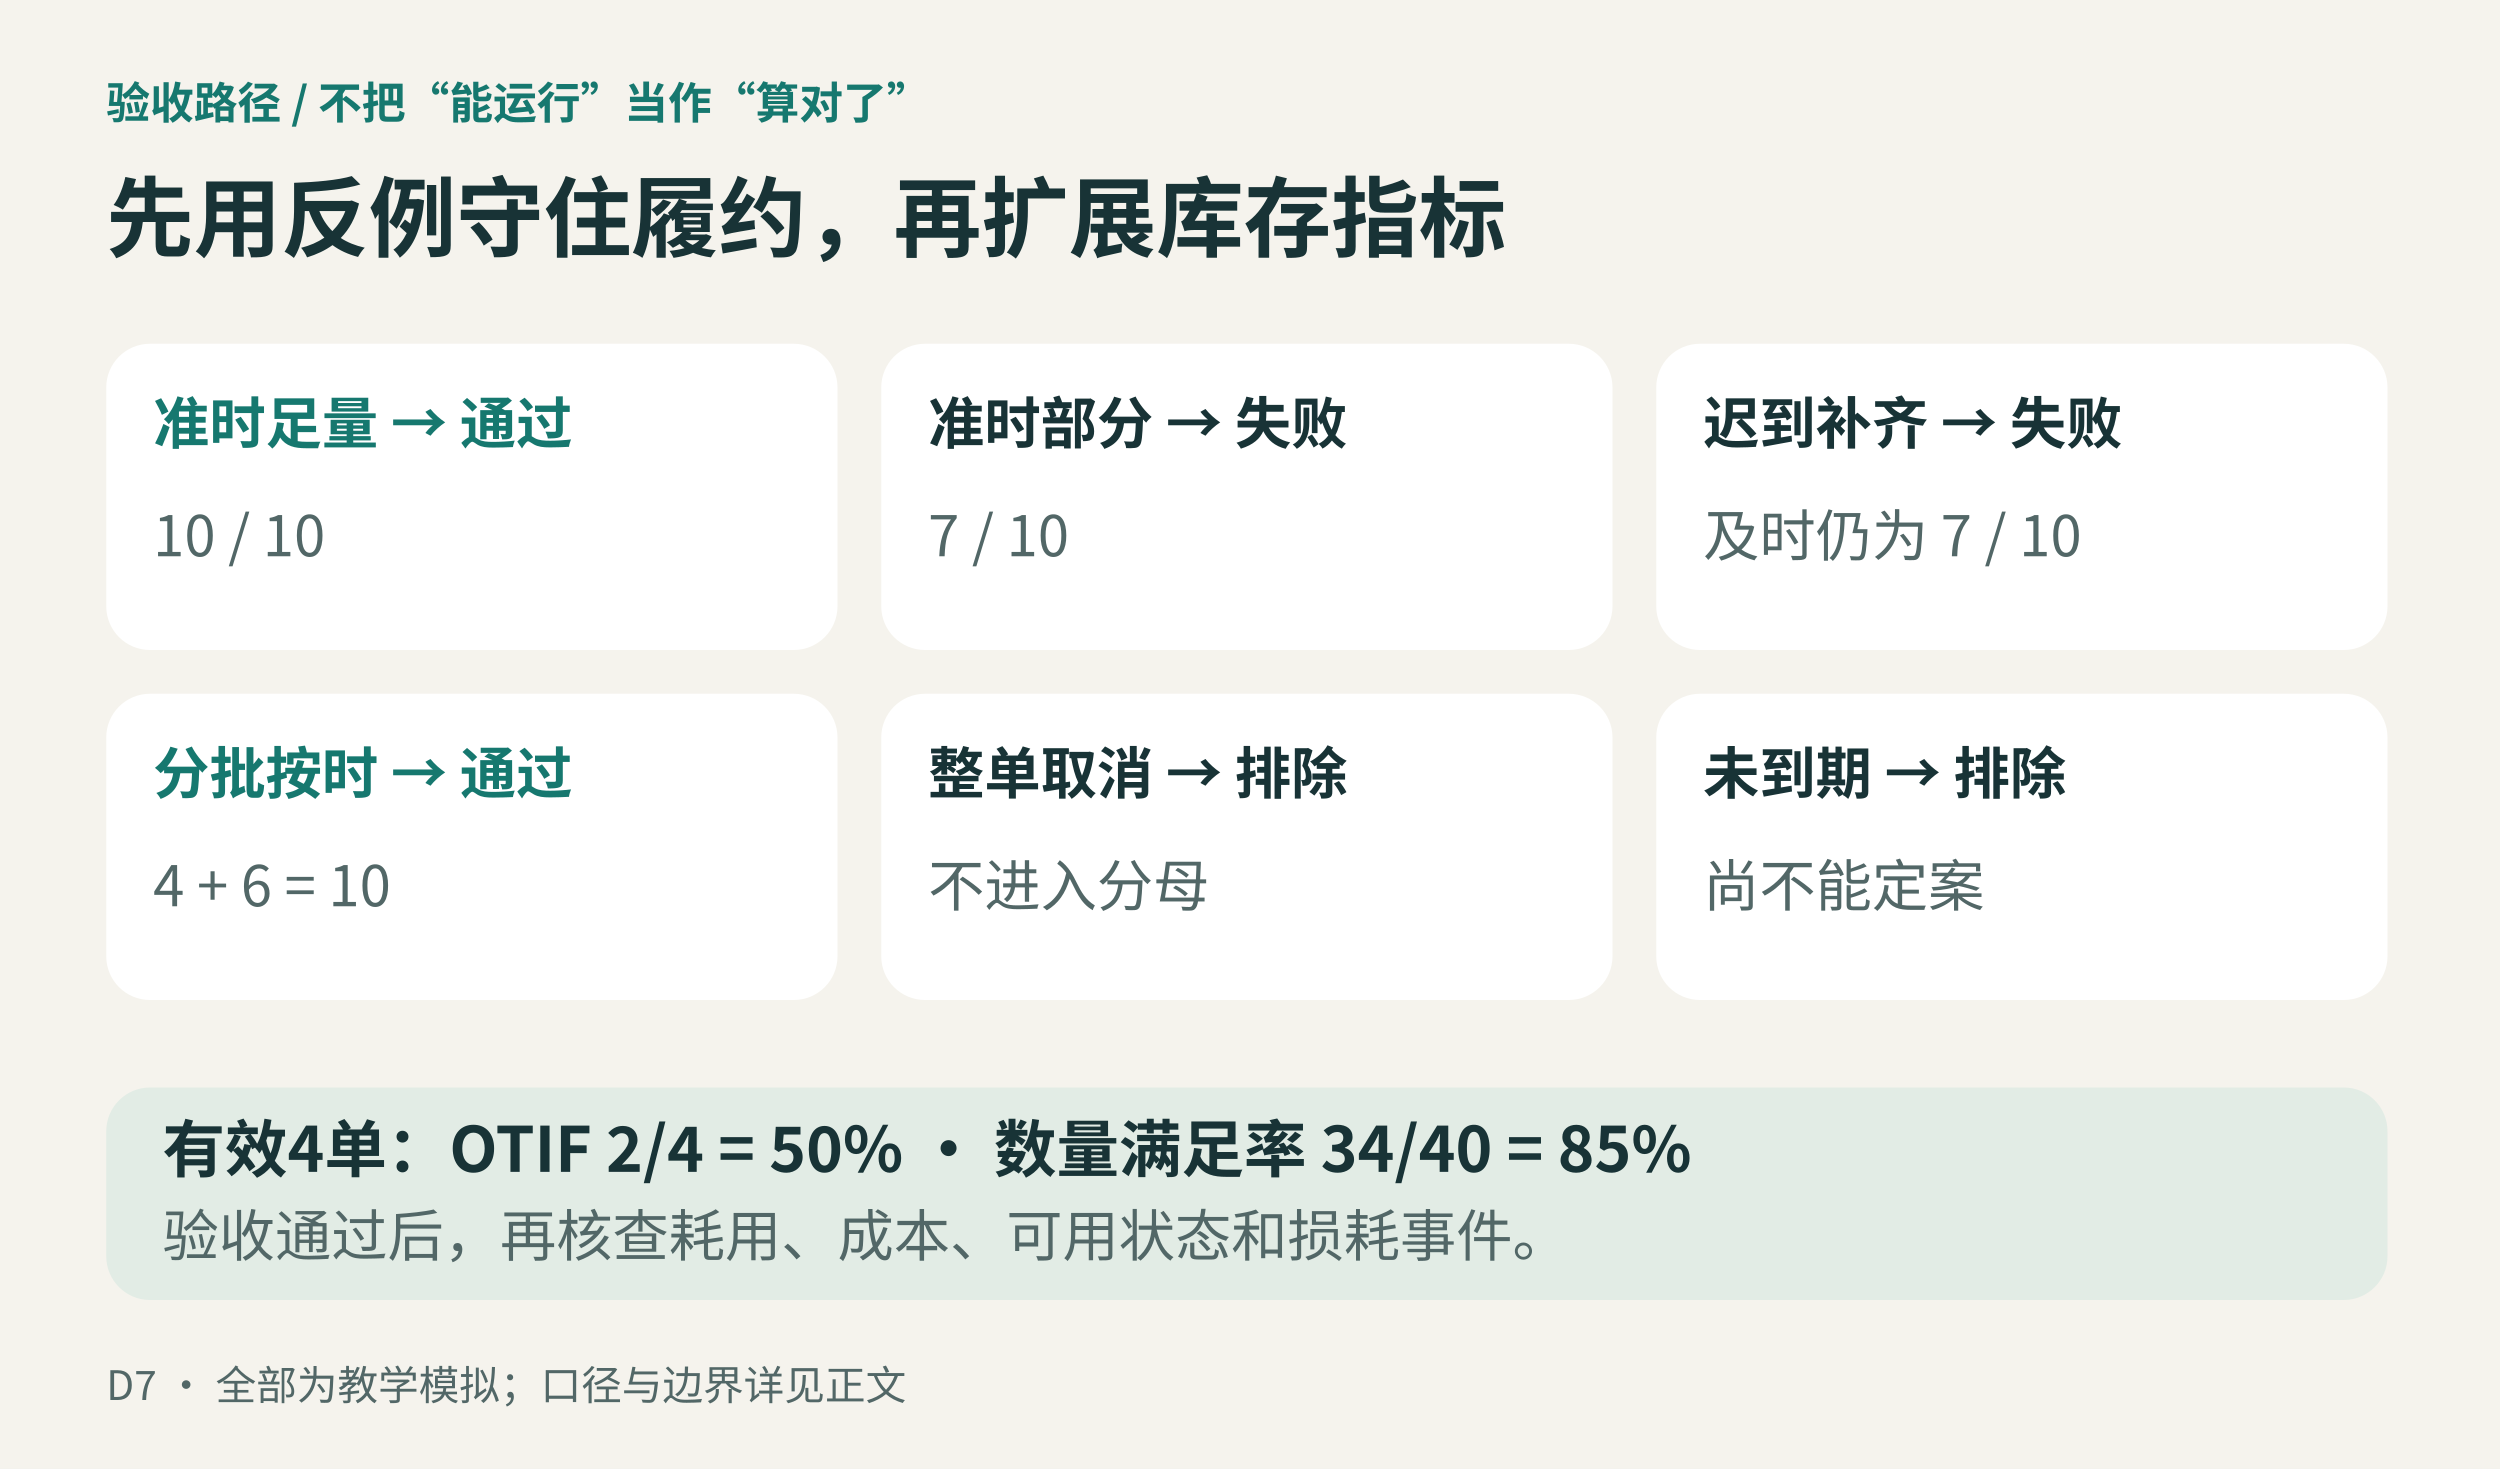
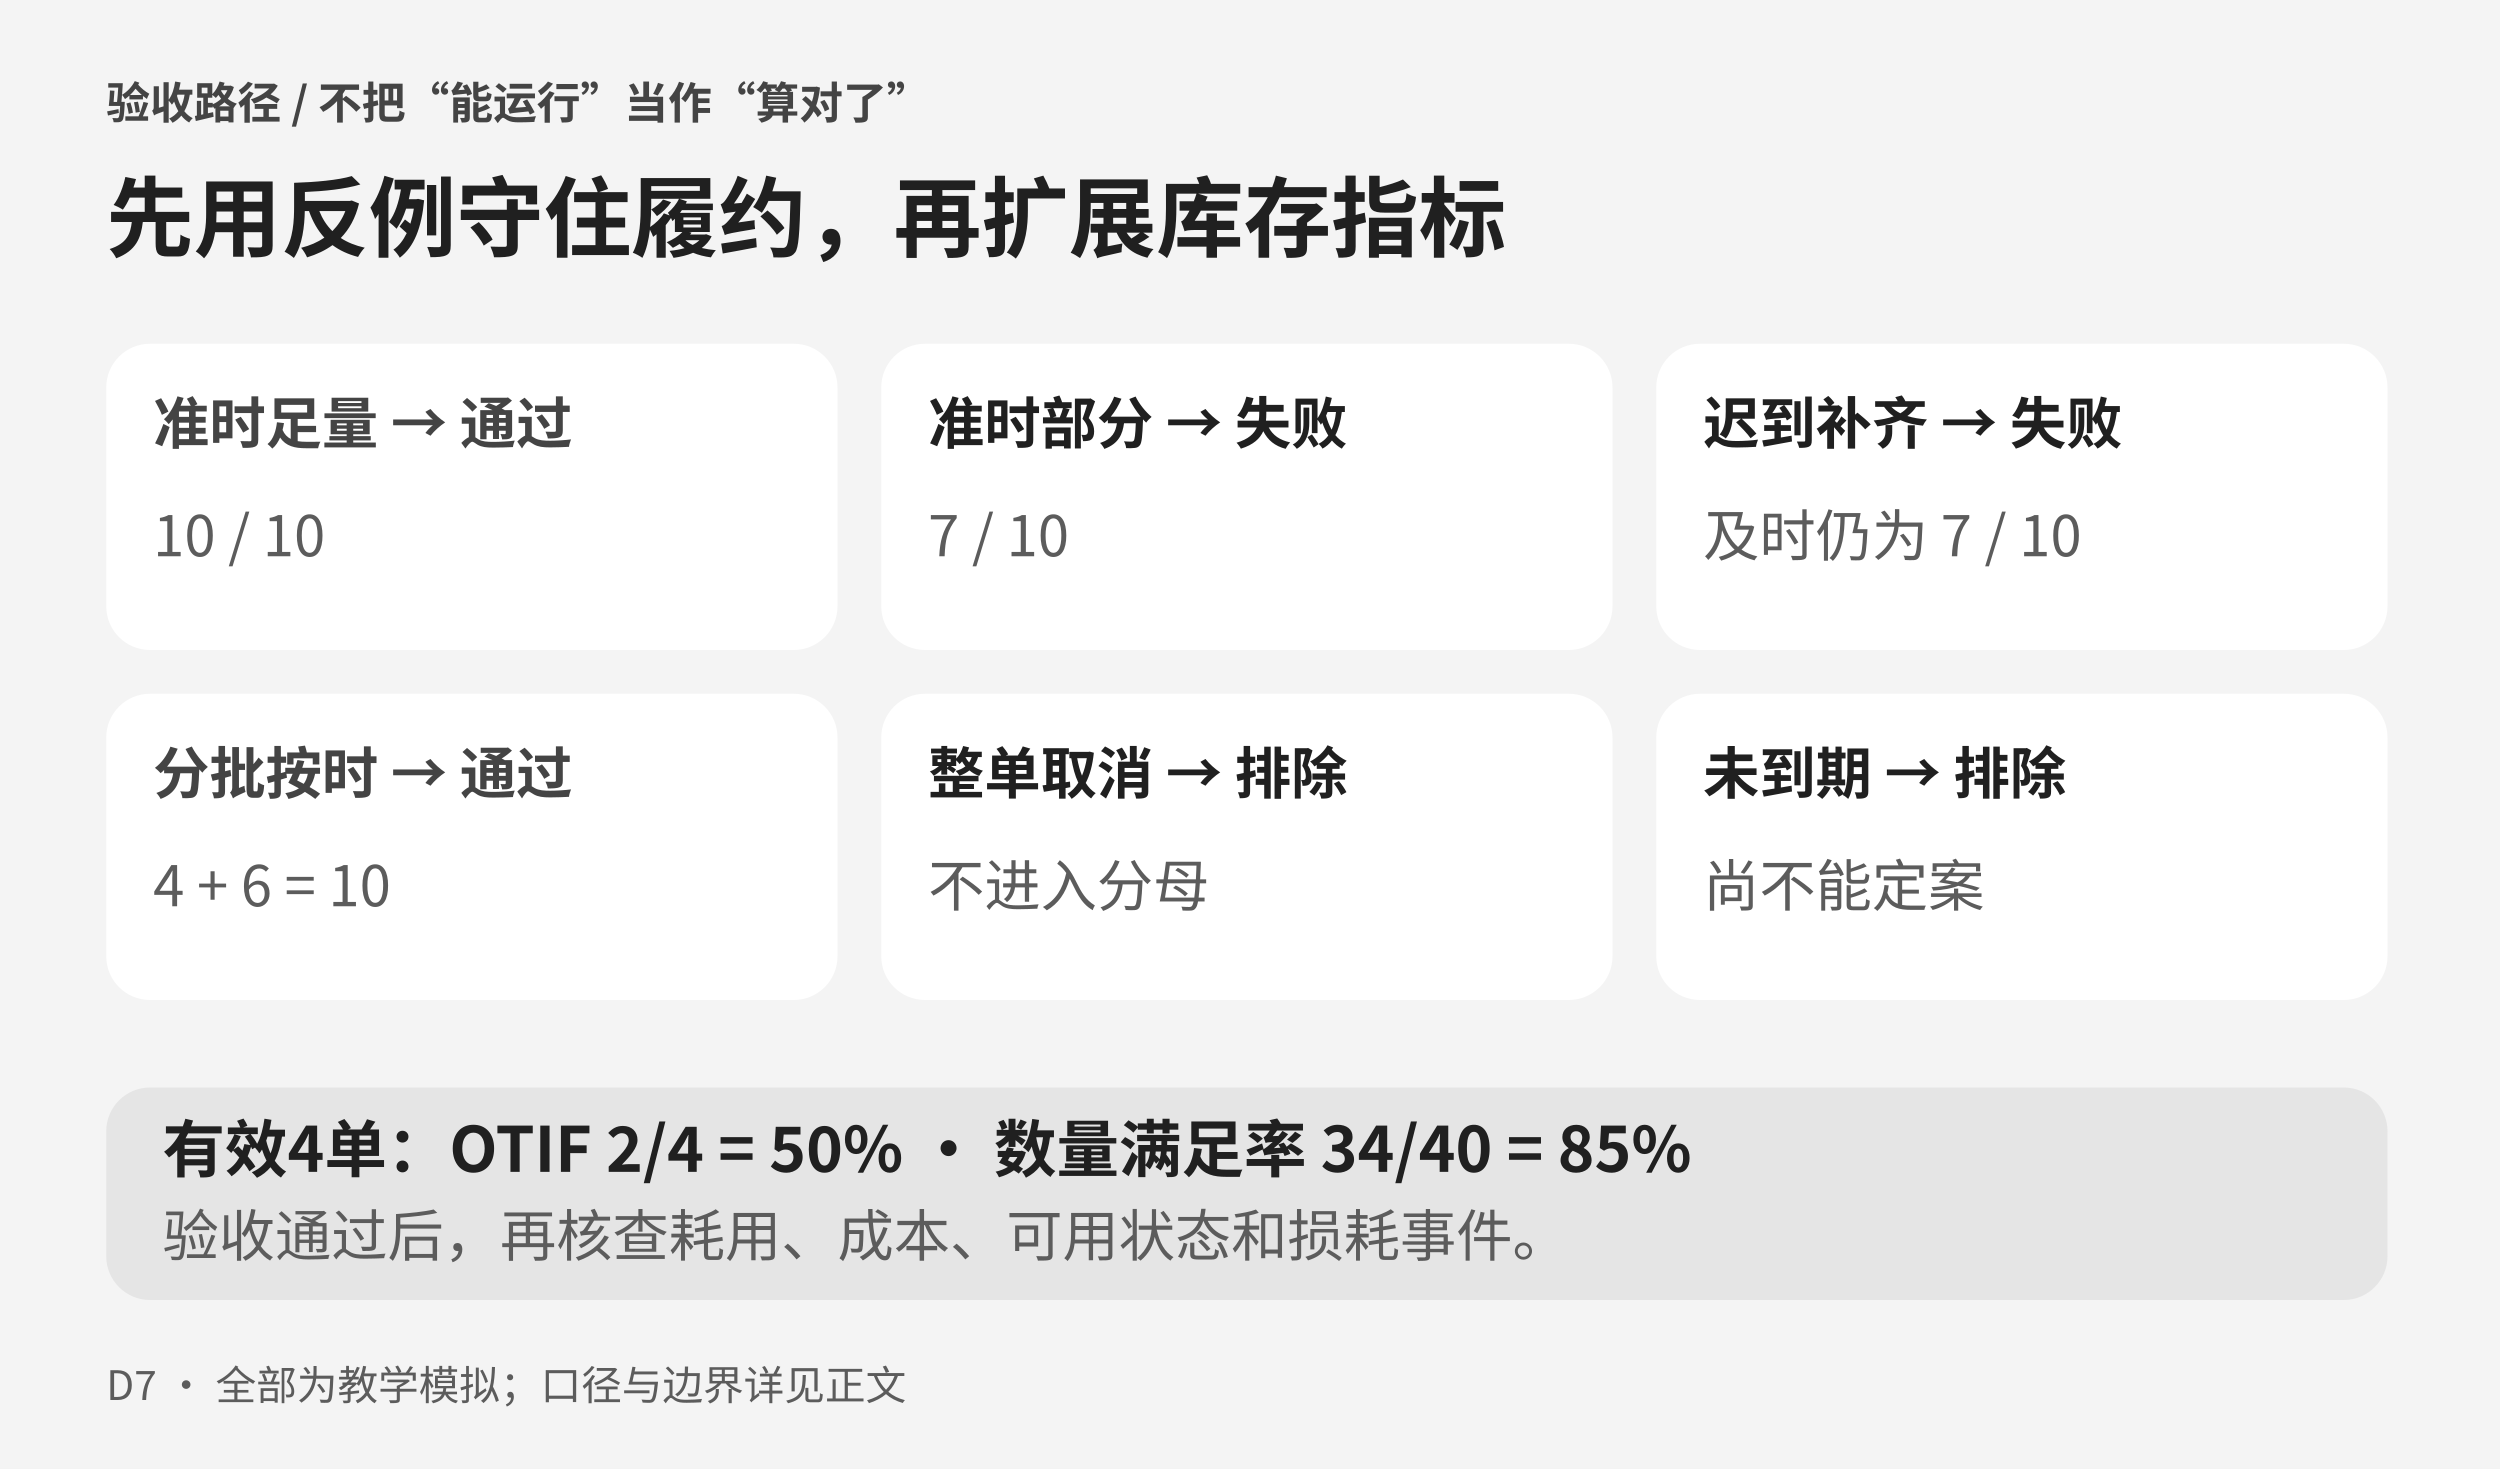
<svg xmlns="http://www.w3.org/2000/svg" width="800" height="470" viewBox="0 0 800 470">
  <g font-family="Noto Sans CJK SC, sans-serif">
-     <rect x="0" y="0" width="800" height="470" rx="0" fill="#f5f3ed" stroke="none" />
-     <text x="34" y="38" font-size="14" fill="#16786f" font-weight="bold">验收路径 / 不把“能运行”当作“算对了”</text>
-     <text x="34" y="80" font-size="28" fill="#183336" font-weight="bold">先用反例守住履约，再扩展库存指标</text>
+     <rect x="0" y="0" width="800" height="470" rx="0" fill="#f4f4f4" stroke="none" />
+     <text x="34" y="38" font-size="14" fill="#444444" font-weight="bold">验收路径 / 不把“能运行”当作“算对了”</text>
+     <text x="34" y="80" font-size="28" fill="#202020" font-weight="bold">先用反例守住履约，再扩展库存指标</text>
    <rect x="34" y="110" width="234" height="98" rx="14" fill="#ffffff" stroke="none" />
-     <text x="49" y="142" font-size="18" fill="#16786f" font-weight="bold">准时足量 → 通过</text>
-     <text x="49" y="178" font-size="18" fill="#526767" font-weight="normal">10 / 10</text>
+     <text x="49" y="142" font-size="18" fill="#444444" font-weight="bold">准时足量 → 通过</text>
+     <text x="49" y="178" font-size="18" fill="#5c5c5c" font-weight="normal">10 / 10</text>
    <rect x="282" y="110" width="234" height="98" rx="14" fill="#ffffff" stroke="none" />
-     <text x="297" y="142" font-size="18" fill="#183336" font-weight="bold">准时部分 → 失败</text>
-     <text x="297" y="178" font-size="18" fill="#526767" font-weight="normal">7 / 10</text>
+     <text x="297" y="142" font-size="18" fill="#202020" font-weight="bold">准时部分 → 失败</text>
+     <text x="297" y="178" font-size="18" fill="#5c5c5c" font-weight="normal">7 / 10</text>
    <rect x="530" y="110" width="234" height="98" rx="14" fill="#ffffff" stroke="none" />
-     <text x="545" y="142" font-size="18" fill="#183336" font-weight="bold">迟到补齐 → 失败</text>
-     <text x="545" y="178" font-size="18" fill="#526767" font-weight="normal">及时仍为 7 / 10</text>
+     <text x="545" y="142" font-size="18" fill="#202020" font-weight="bold">迟到补齐 → 失败</text>
+     <text x="545" y="178" font-size="18" fill="#5c5c5c" font-weight="normal">及时仍为 7 / 10</text>
    <rect x="34" y="222" width="234" height="98" rx="14" fill="#ffffff" stroke="none" />
-     <text x="49" y="254" font-size="18" fill="#16786f" font-weight="bold">分批按时 → 通过</text>
-     <text x="49" y="290" font-size="18" fill="#526767" font-weight="normal">4 + 6 = 10</text>
+     <text x="49" y="254" font-size="18" fill="#444444" font-weight="bold">分批按时 → 通过</text>
+     <text x="49" y="290" font-size="18" fill="#5c5c5c" font-weight="normal">4 + 6 = 10</text>
    <rect x="282" y="222" width="234" height="98" rx="14" fill="#ffffff" stroke="none" />
-     <text x="297" y="254" font-size="18" fill="#183336" font-weight="bold">整单取消 → 排除</text>
-     <text x="297" y="290" font-size="18" fill="#526767" font-weight="normal">不进入分母</text>
+     <text x="297" y="254" font-size="18" fill="#202020" font-weight="bold">整单取消 → 排除</text>
+     <text x="297" y="290" font-size="18" fill="#5c5c5c" font-weight="normal">不进入分母</text>
    <rect x="530" y="222" width="234" height="98" rx="14" fill="#ffffff" stroke="none" />
-     <text x="545" y="254" font-size="18" fill="#183336" font-weight="bold">未到期 → 排除</text>
-     <text x="545" y="290" font-size="18" fill="#526767" font-weight="normal">尚不能定案</text>
-     <rect x="34" y="348" width="730" height="68" rx="14" fill="#e2ece5" stroke="none" />
-     <text x="52" y="375" font-size="20" fill="#183336" font-weight="bold">有效4单：OTIF 2/4 = 50%  ·  数量满足率 34/40 = 85%</text>
-     <text x="52" y="402" font-size="18" fill="#526767" font-weight="normal">验收通过后，再核查耗用、成本、可用状态和损耗事件。</text>
-     <text x="34" y="448" font-size="13" fill="#526767" font-weight="normal">D7 · 全部为教学模拟；口径与边界详见正文</text>
+     <text x="545" y="254" font-size="18" fill="#202020" font-weight="bold">未到期 → 排除</text>
+     <text x="545" y="290" font-size="18" fill="#5c5c5c" font-weight="normal">尚不能定案</text>
+     <rect x="34" y="348" width="730" height="68" rx="14" fill="#e5e5e5" stroke="none" />
+     <text x="52" y="375" font-size="20" fill="#202020" font-weight="bold">有效4单：OTIF 2/4 = 50%  ·  数量满足率 34/40 = 85%</text>
+     <text x="52" y="402" font-size="18" fill="#5c5c5c" font-weight="normal">验收通过后，再核查耗用、成本、可用状态和损耗事件。</text>
+     <text x="34" y="448" font-size="13" fill="#5c5c5c" font-weight="normal">D7 · 全部为教学模拟；口径与边界详见正文</text>
  </g>
</svg>
